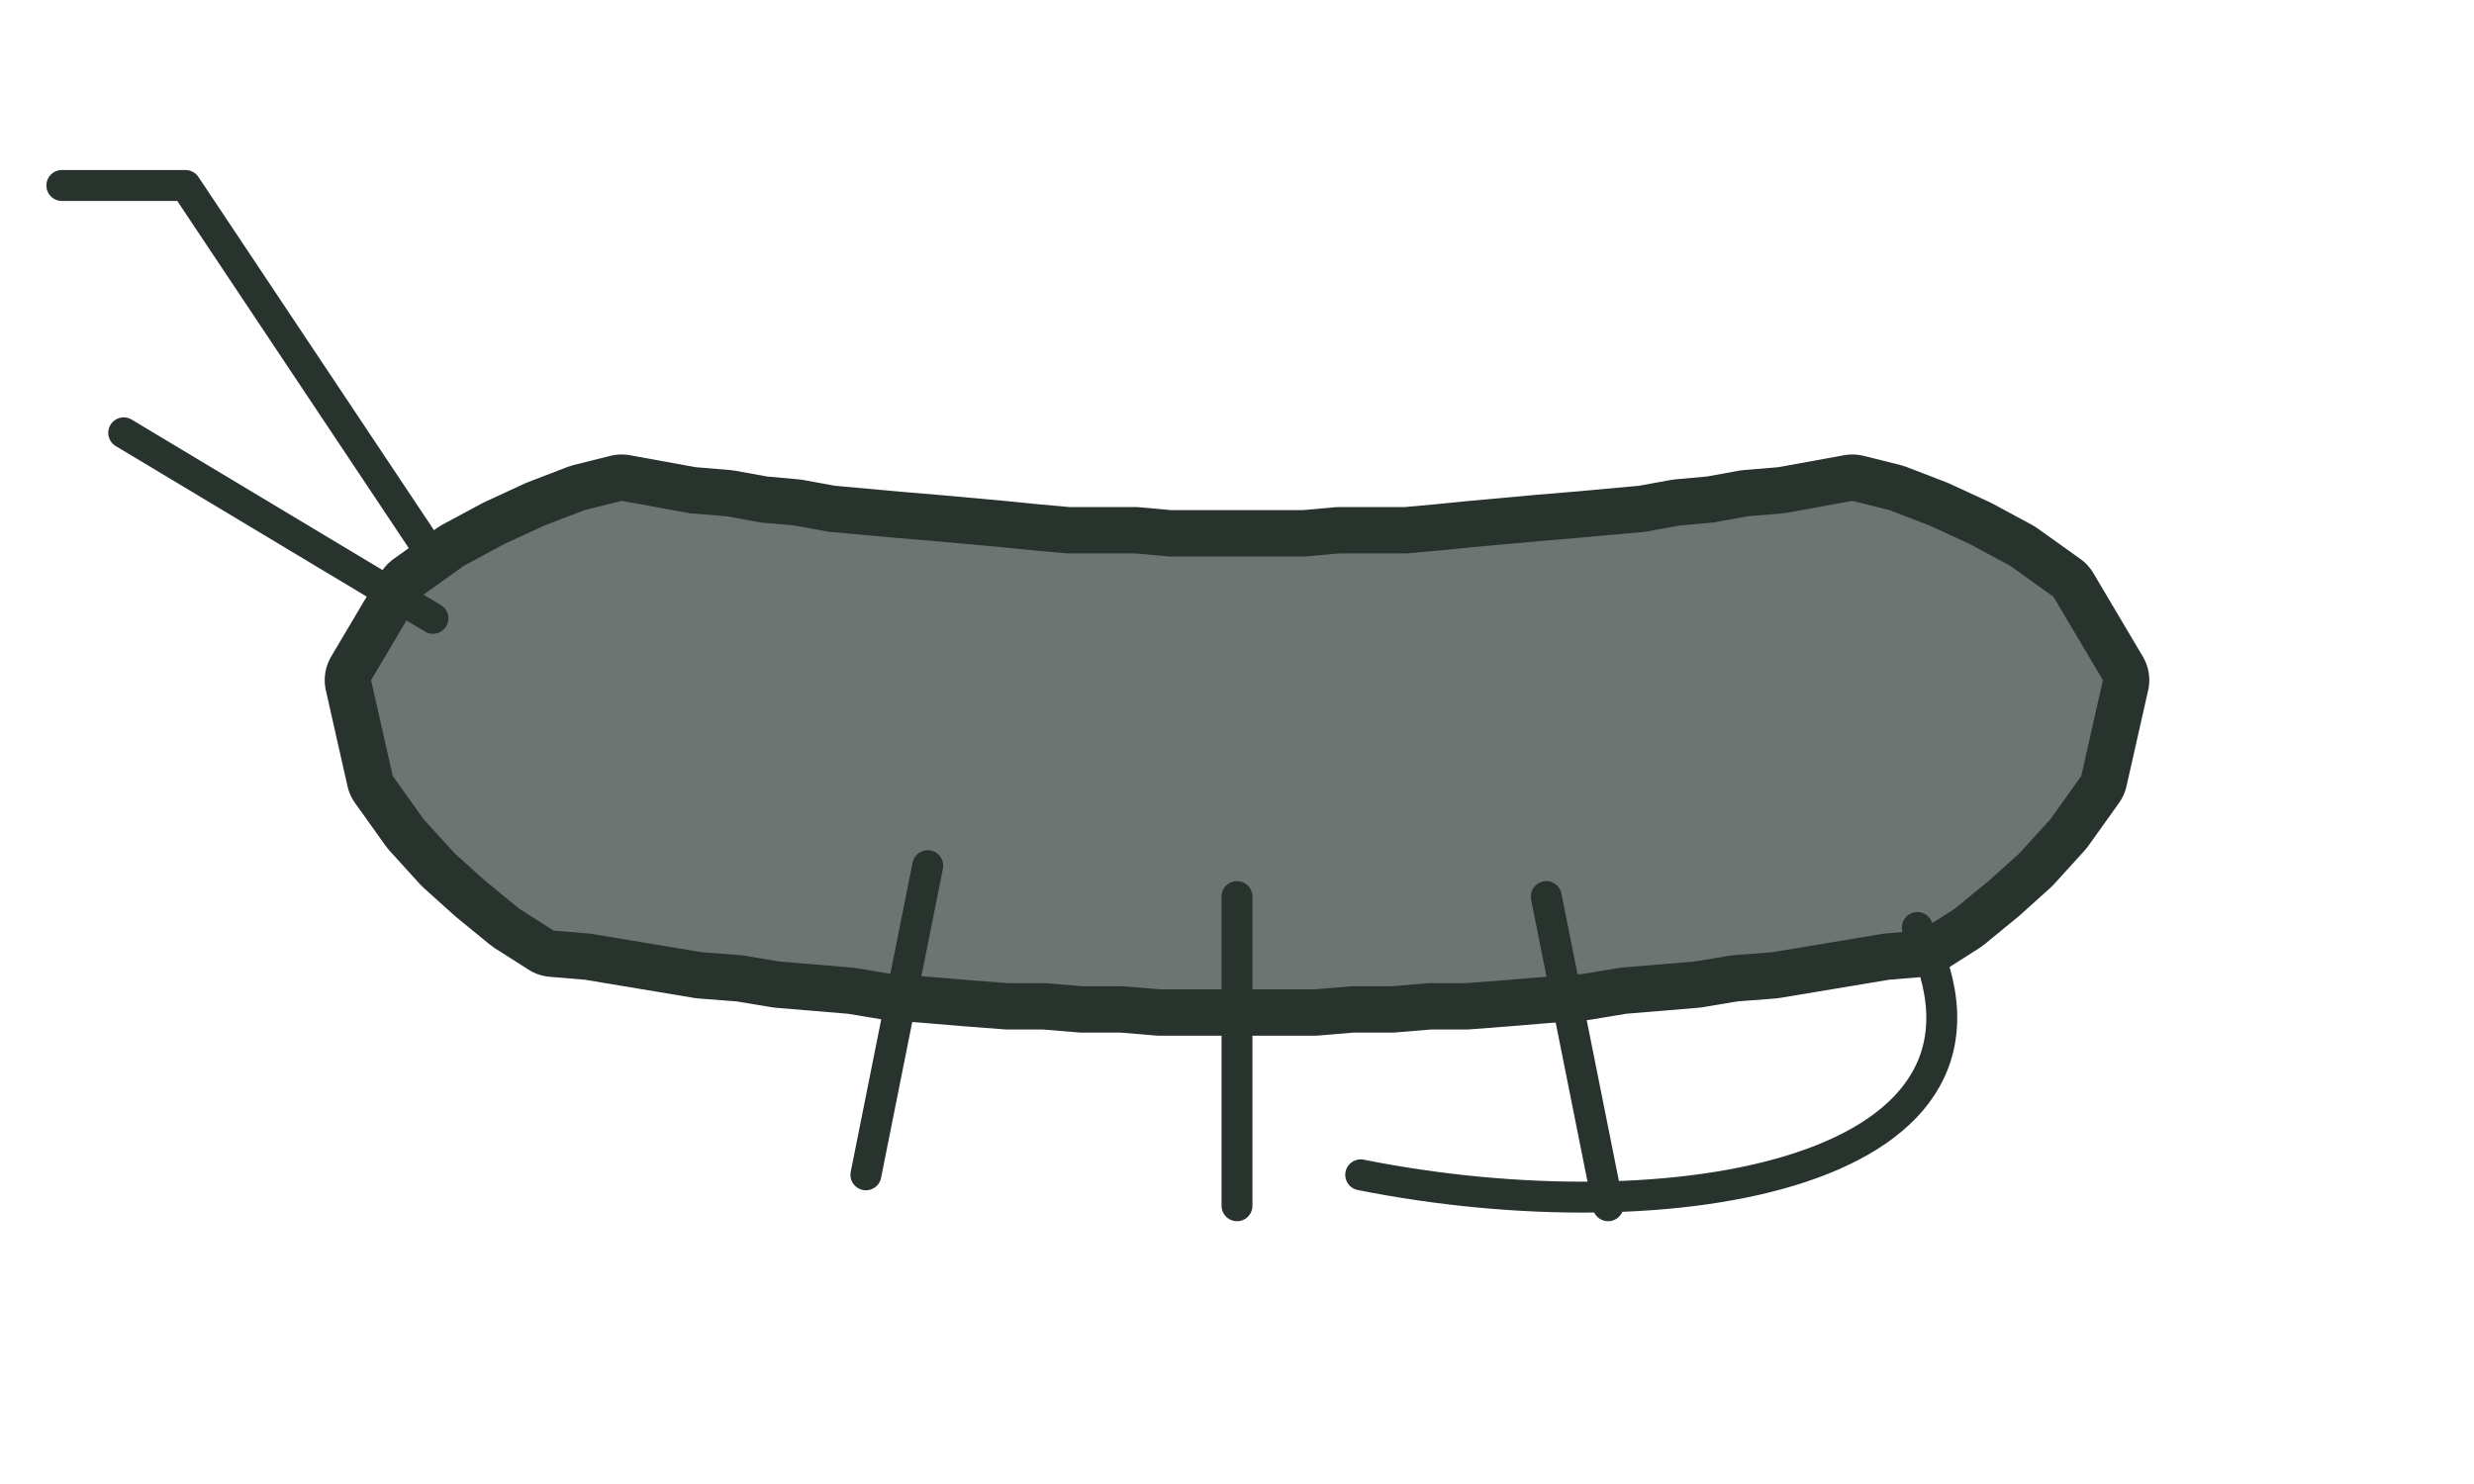
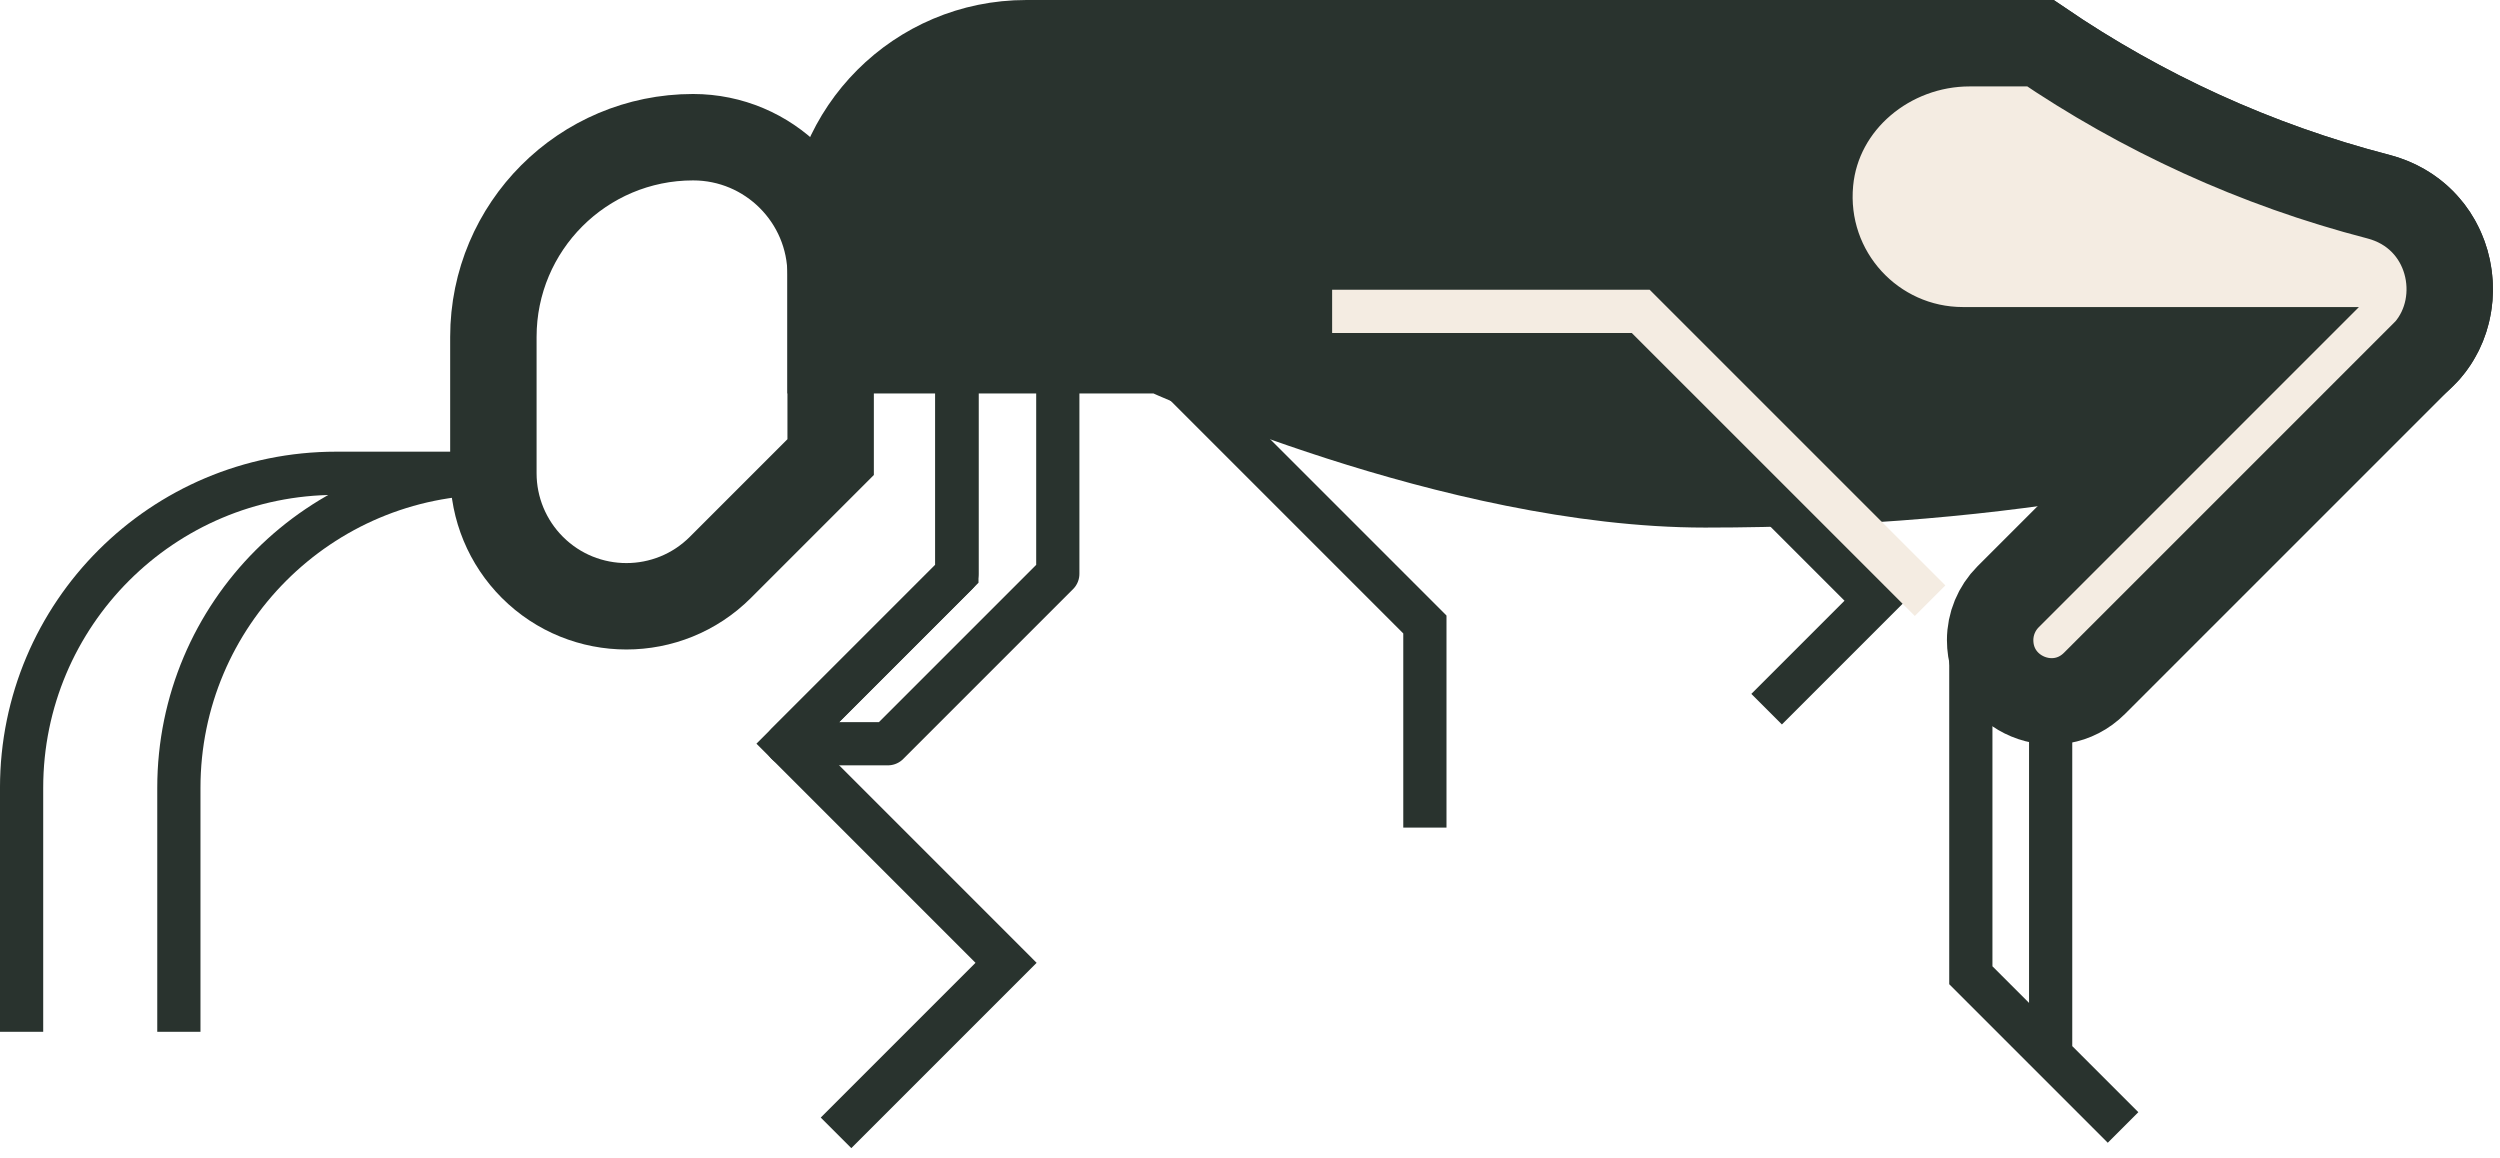
- <svg xmlns="http://www.w3.org/2000/svg" viewBox="0 0 80 48" width="80" height="48">
-   <g fill="none" stroke-linecap="round" stroke-linejoin="round">
-     <path d="M12,22L12.7,25.1L13.7,26.5L14.7,27.6L15.7,28.5L16.8,29.4L17.9,30.1L19.1,30.2L20.3,30.4L21.5,30.6L22.7,30.8L24,30.9L25.2,31.1L26.4,31.2L27.6,31.3L28.8,31.5L30.1,31.6L31.3,31.7L32.6,31.8L33.8,31.8L35,31.9L36.3,31.9L37.5,32L38.8,32L40,32L41.2,32L42.5,32L43.7,31.9L45,31.9L46.2,31.8L47.4,31.8L48.7,31.7L49.9,31.6L51.2,31.5L52.4,31.3L53.6,31.2L54.8,31.1L56,30.9L57.3,30.8L58.5,30.6L59.7,30.4L60.9,30.2L62.1,30.1L63.2,29.4L64.3,28.5L65.3,27.6L66.3,26.5L67.3,25.1L68,22L68,22L66.4,19.3L65,18.3L63.7,17.6L62.4,17L61.1,16.5L59.9,16.2L58.8,16.4L57.7,16.6L56.5,16.7L55.4,16.9L54.3,17L53.2,17.2L52.1,17.3L51,17.4L49.8,17.5L48.7,17.6L47.6,17.7L46.6,17.8L45.5,17.9L44.4,17.9L43.3,17.9L42.2,18L41.1,18L40,18L38.9,18L37.8,18L36.7,17.9L35.6,17.9L34.5,17.9L33.4,17.8L32.4,17.7L31.3,17.6L30.2,17.5L29,17.4L27.9,17.3L26.8,17.2L25.7,17L24.6,16.9L23.5,16.7L22.3,16.6L21.2,16.4L20.1,16.2L18.9,16.5L17.6,17L16.3,17.6L15,18.3L13.6,19.3L12,22Z" fill="#29332e" stroke="#29332e" stroke-width="3" />
-     <path d="M12,22L12.7,25.1L13.7,26.5L14.7,27.6L15.7,28.5L16.8,29.4L17.9,30.1L19.1,30.2L20.3,30.4L21.5,30.6L22.7,30.8L24,30.9L25.2,31.1L26.4,31.2L27.6,31.3L28.8,31.5L30.1,31.6L31.3,31.7L32.6,31.8L33.8,31.8L35,31.9L36.3,31.9L37.5,32L38.8,32L40,32L41.2,32L42.5,32L43.7,31.9L45,31.9L46.2,31.8L47.4,31.8L48.7,31.7L49.9,31.6L51.2,31.5L52.4,31.3L53.6,31.2L54.8,31.1L56,30.9L57.3,30.8L58.5,30.6L59.7,30.4L60.9,30.2L62.1,30.1L63.2,29.4L64.3,28.5L65.3,27.6L66.3,26.5L67.3,25.1L68,22L68,22L66.4,19.3L65,18.3L63.7,17.6L62.4,17L61.1,16.5L59.9,16.2L58.8,16.4L57.7,16.6L56.5,16.7L55.4,16.9L54.3,17L53.2,17.2L52.1,17.3L51,17.4L49.8,17.5L48.7,17.6L47.6,17.7L46.6,17.8L45.5,17.9L44.4,17.9L43.3,17.9L42.2,18L41.1,18L40,18L38.9,18L37.8,18L36.7,17.9L35.6,17.9L34.5,17.9L33.4,17.8L32.4,17.7L31.3,17.6L30.2,17.5L29,17.4L27.9,17.3L26.8,17.2L25.7,17L24.6,16.9L23.5,16.7L22.3,16.6L21.2,16.4L20.1,16.2L18.9,16.5L17.6,17L16.3,17.6L15,18.3L13.6,19.3L12,22Z" fill="#6d7471" />
-     <path d="M14,18L6,6L2,6M14,20L4,14M62,30C66,38 54,40 44,38M30,28L28,38M40,29L40,39M50,29L52,39" stroke="#29332e" stroke-width="1" />
+ <svg xmlns="http://www.w3.org/2000/svg" viewBox="0 0 108 50" width="108" height="50">
+   <g fill="none">
+     <path d="M35.884 11.87V19.747L31.122 24.509C28.88 26.752 25.241 26.752 22.998 24.509C21.92 23.431 21.314 21.97 21.314 20.446V14.554C21.314 9.79 25.177 5.927 29.941 5.927C33.224 5.927 35.884 8.589 35.884 11.87Z" stroke="#29332e" stroke-width="3.733" stroke-miterlimit="10" />
+     <path d="M44.328 1.867C39.664 1.867 35.884 5.648 35.884 10.311V11.871V15.131H50.223C50.223 15.131 62.843 20.925 73.66 20.925C87.09 20.925 96.694 18.713 103.199 16.279C106.944 14.877 106.603 9.492 102.731 8.491C97.45 7.124 92.529 4.857 88.144 1.867H44.328Z" fill="#29332e" stroke="#29332e" stroke-width="3.733" stroke-miterlimit="10" />
+     <path d="M0.933 44.574V34.034C0.933 26.53 7.017 20.446 14.521 20.446H21.315C13.811 20.446 7.727 26.53 7.727 34.034V44.574" stroke="#29332e" stroke-width="1.867" stroke-miterlimit="10" />
+     <path d="M61.555 35.752V26.978L49.709 15.131H41.338V24.788L33.998 32.128L43.462 41.594L36.117 48.939" stroke="#29332e" stroke-width="1.867" stroke-miterlimit="10" />
+     <path d="M50.223 15.131H70.183L81.003 25.951L76.318 30.636" stroke="#29332e" stroke-width="1.867" stroke-miterlimit="10" />
+     <path d="M88.588 28.348V45.579L91.716 48.707L85.14 42.131V28.348H88.588Z" stroke="#29332e" stroke-width="1.867" stroke-miterlimit="10" />
+     <path d="M57.548 13.451H70.879L83.379 25.95" stroke="#f4ece2" stroke-width="1.867" stroke-miterlimit="10" />
+     <path d="M102.731 8.491C97.45 7.124 92.53 4.857 88.145 1.867H85.085C81.621 1.867 78.527 4.399 78.198 7.847C77.821 11.803 80.922 15.131 84.799 15.131H88.251L97.399 15.132L86.747 25.784C86.253 26.28 85.974 26.952 85.974 27.652C85.974 30.006 88.819 31.184 90.483 29.52L104.87 15.133C106.693 13.021 105.881 9.306 102.731 8.491Z" fill="#f4ece2" stroke="#29332e" stroke-width="3.733" stroke-miterlimit="10" />
+     <path d="M38.357 32.129L45.697 24.789V15.13H54.067H49.707H41.338V24.789L33.998 32.129H38.357Z" stroke="#29332e" stroke-width="1.867" stroke-miterlimit="10" stroke-linejoin="round" />
  </g>
</svg>
